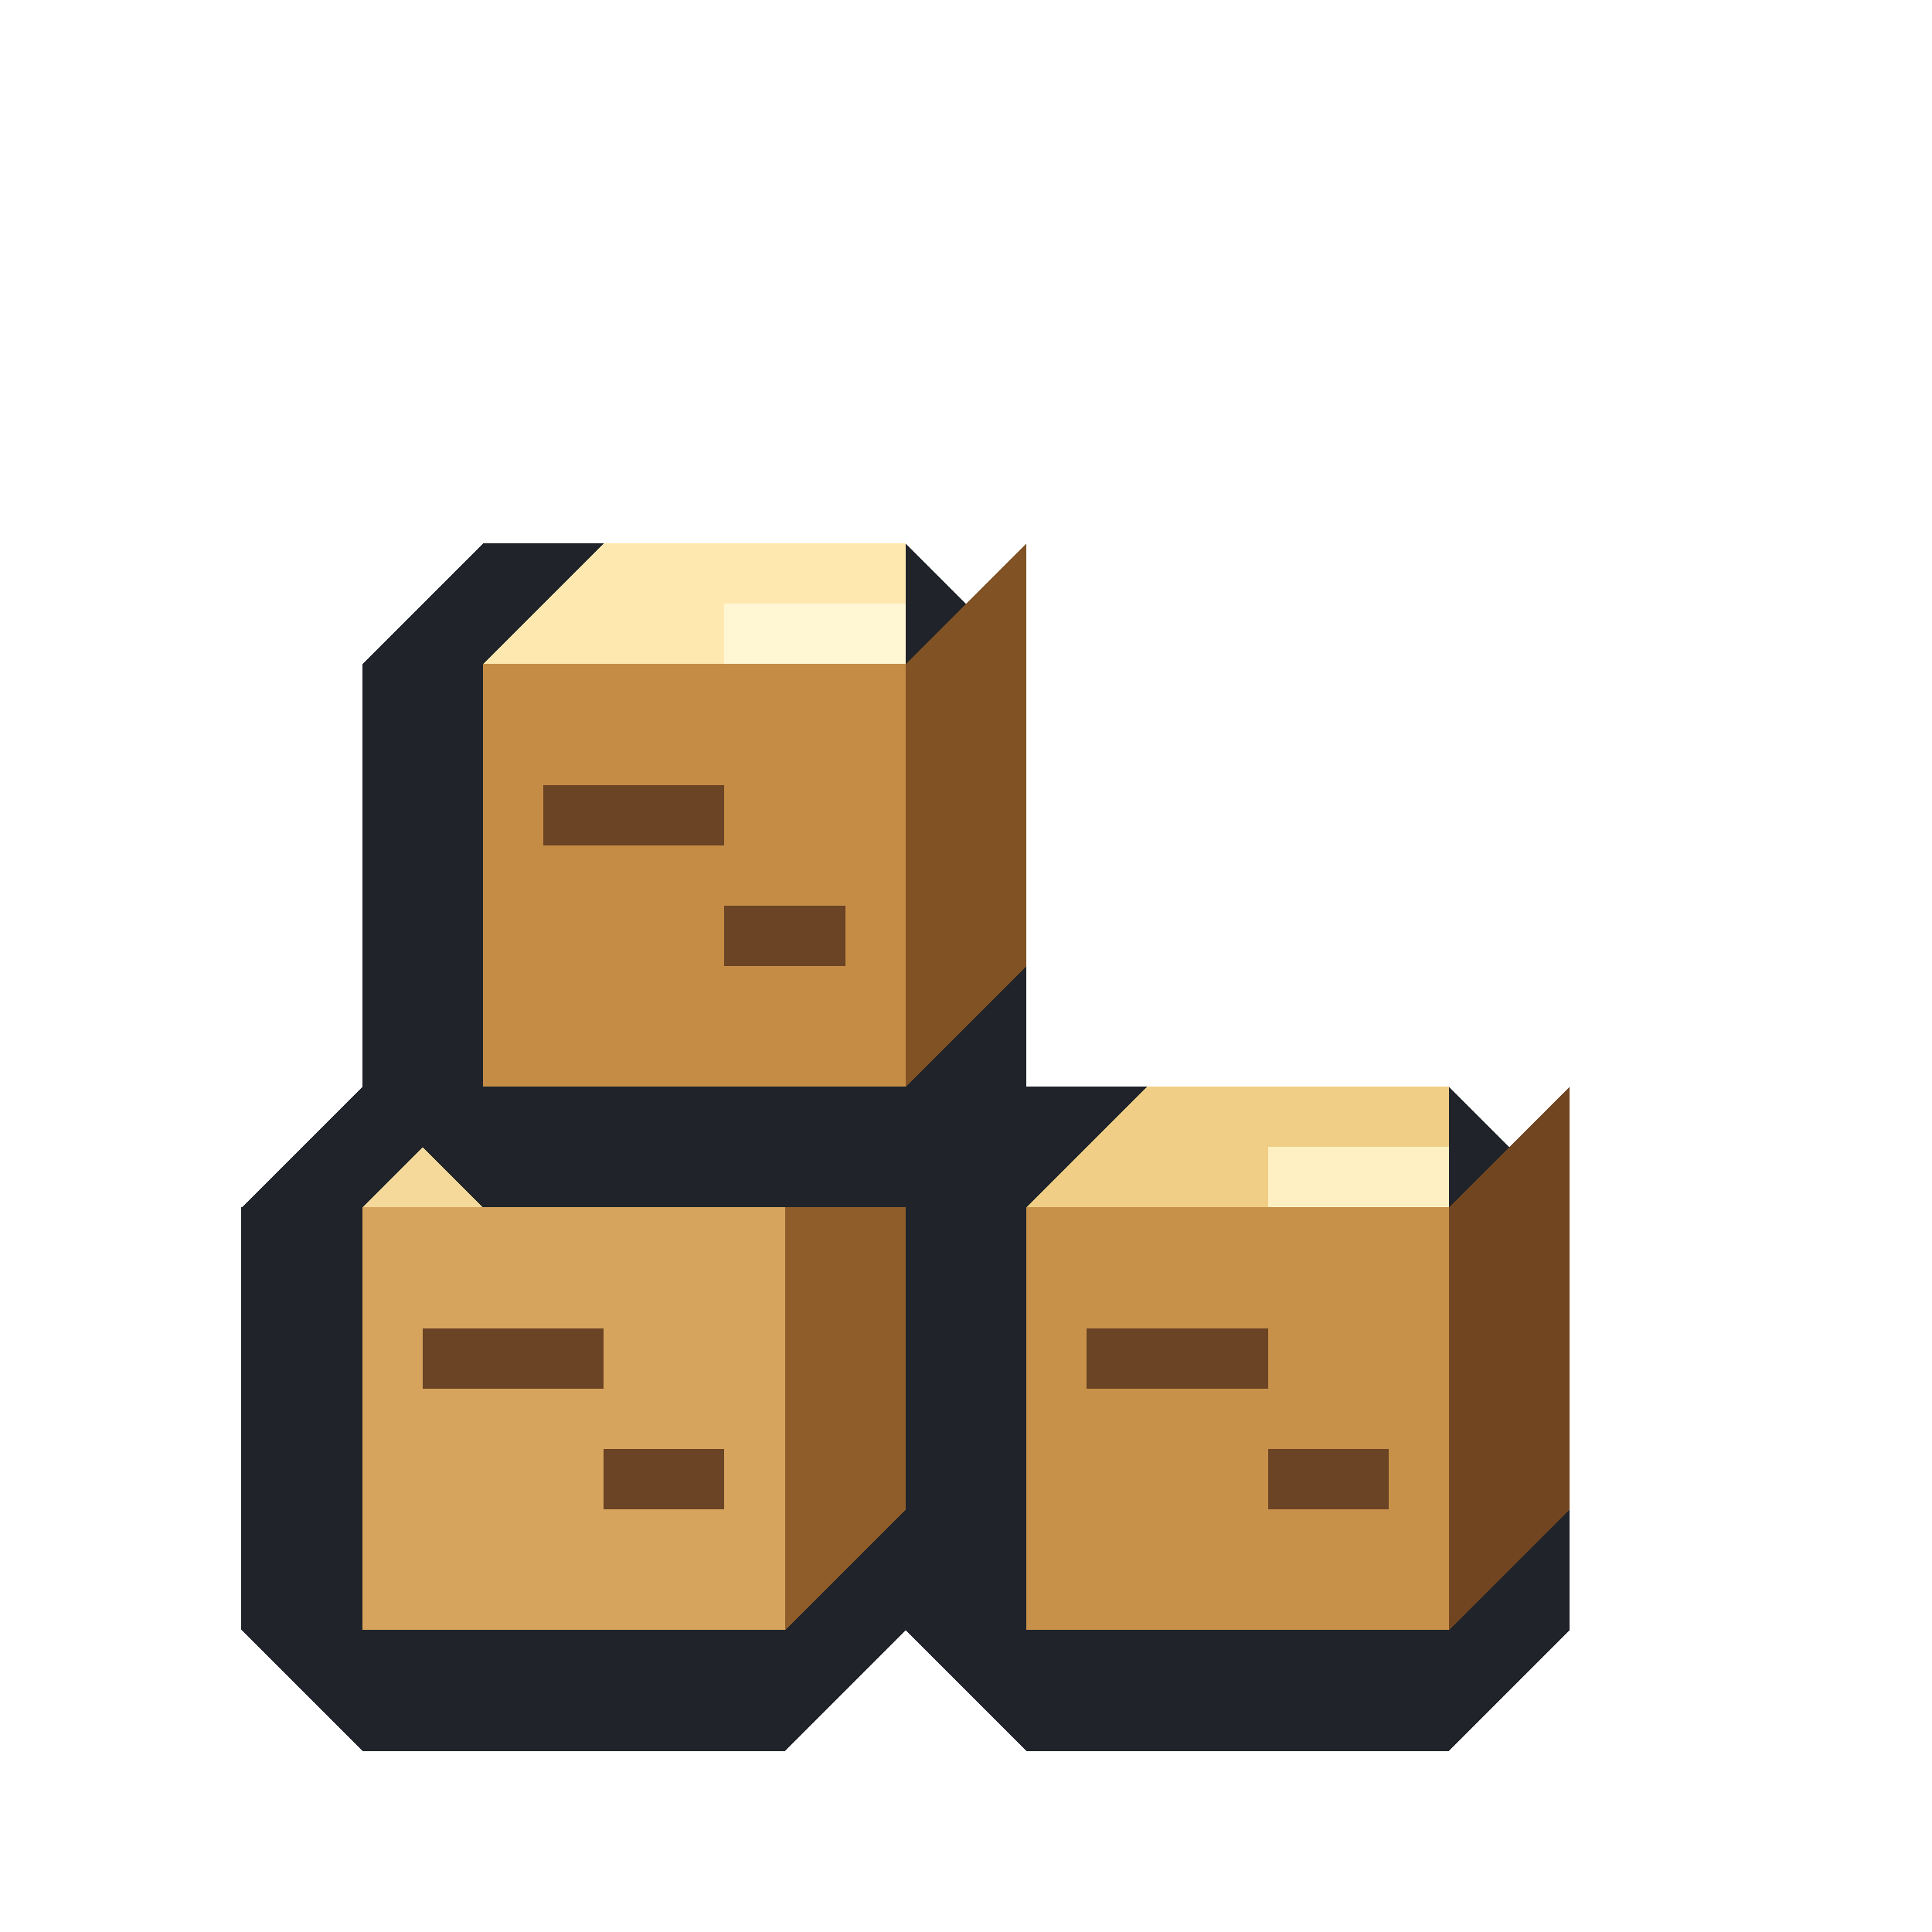
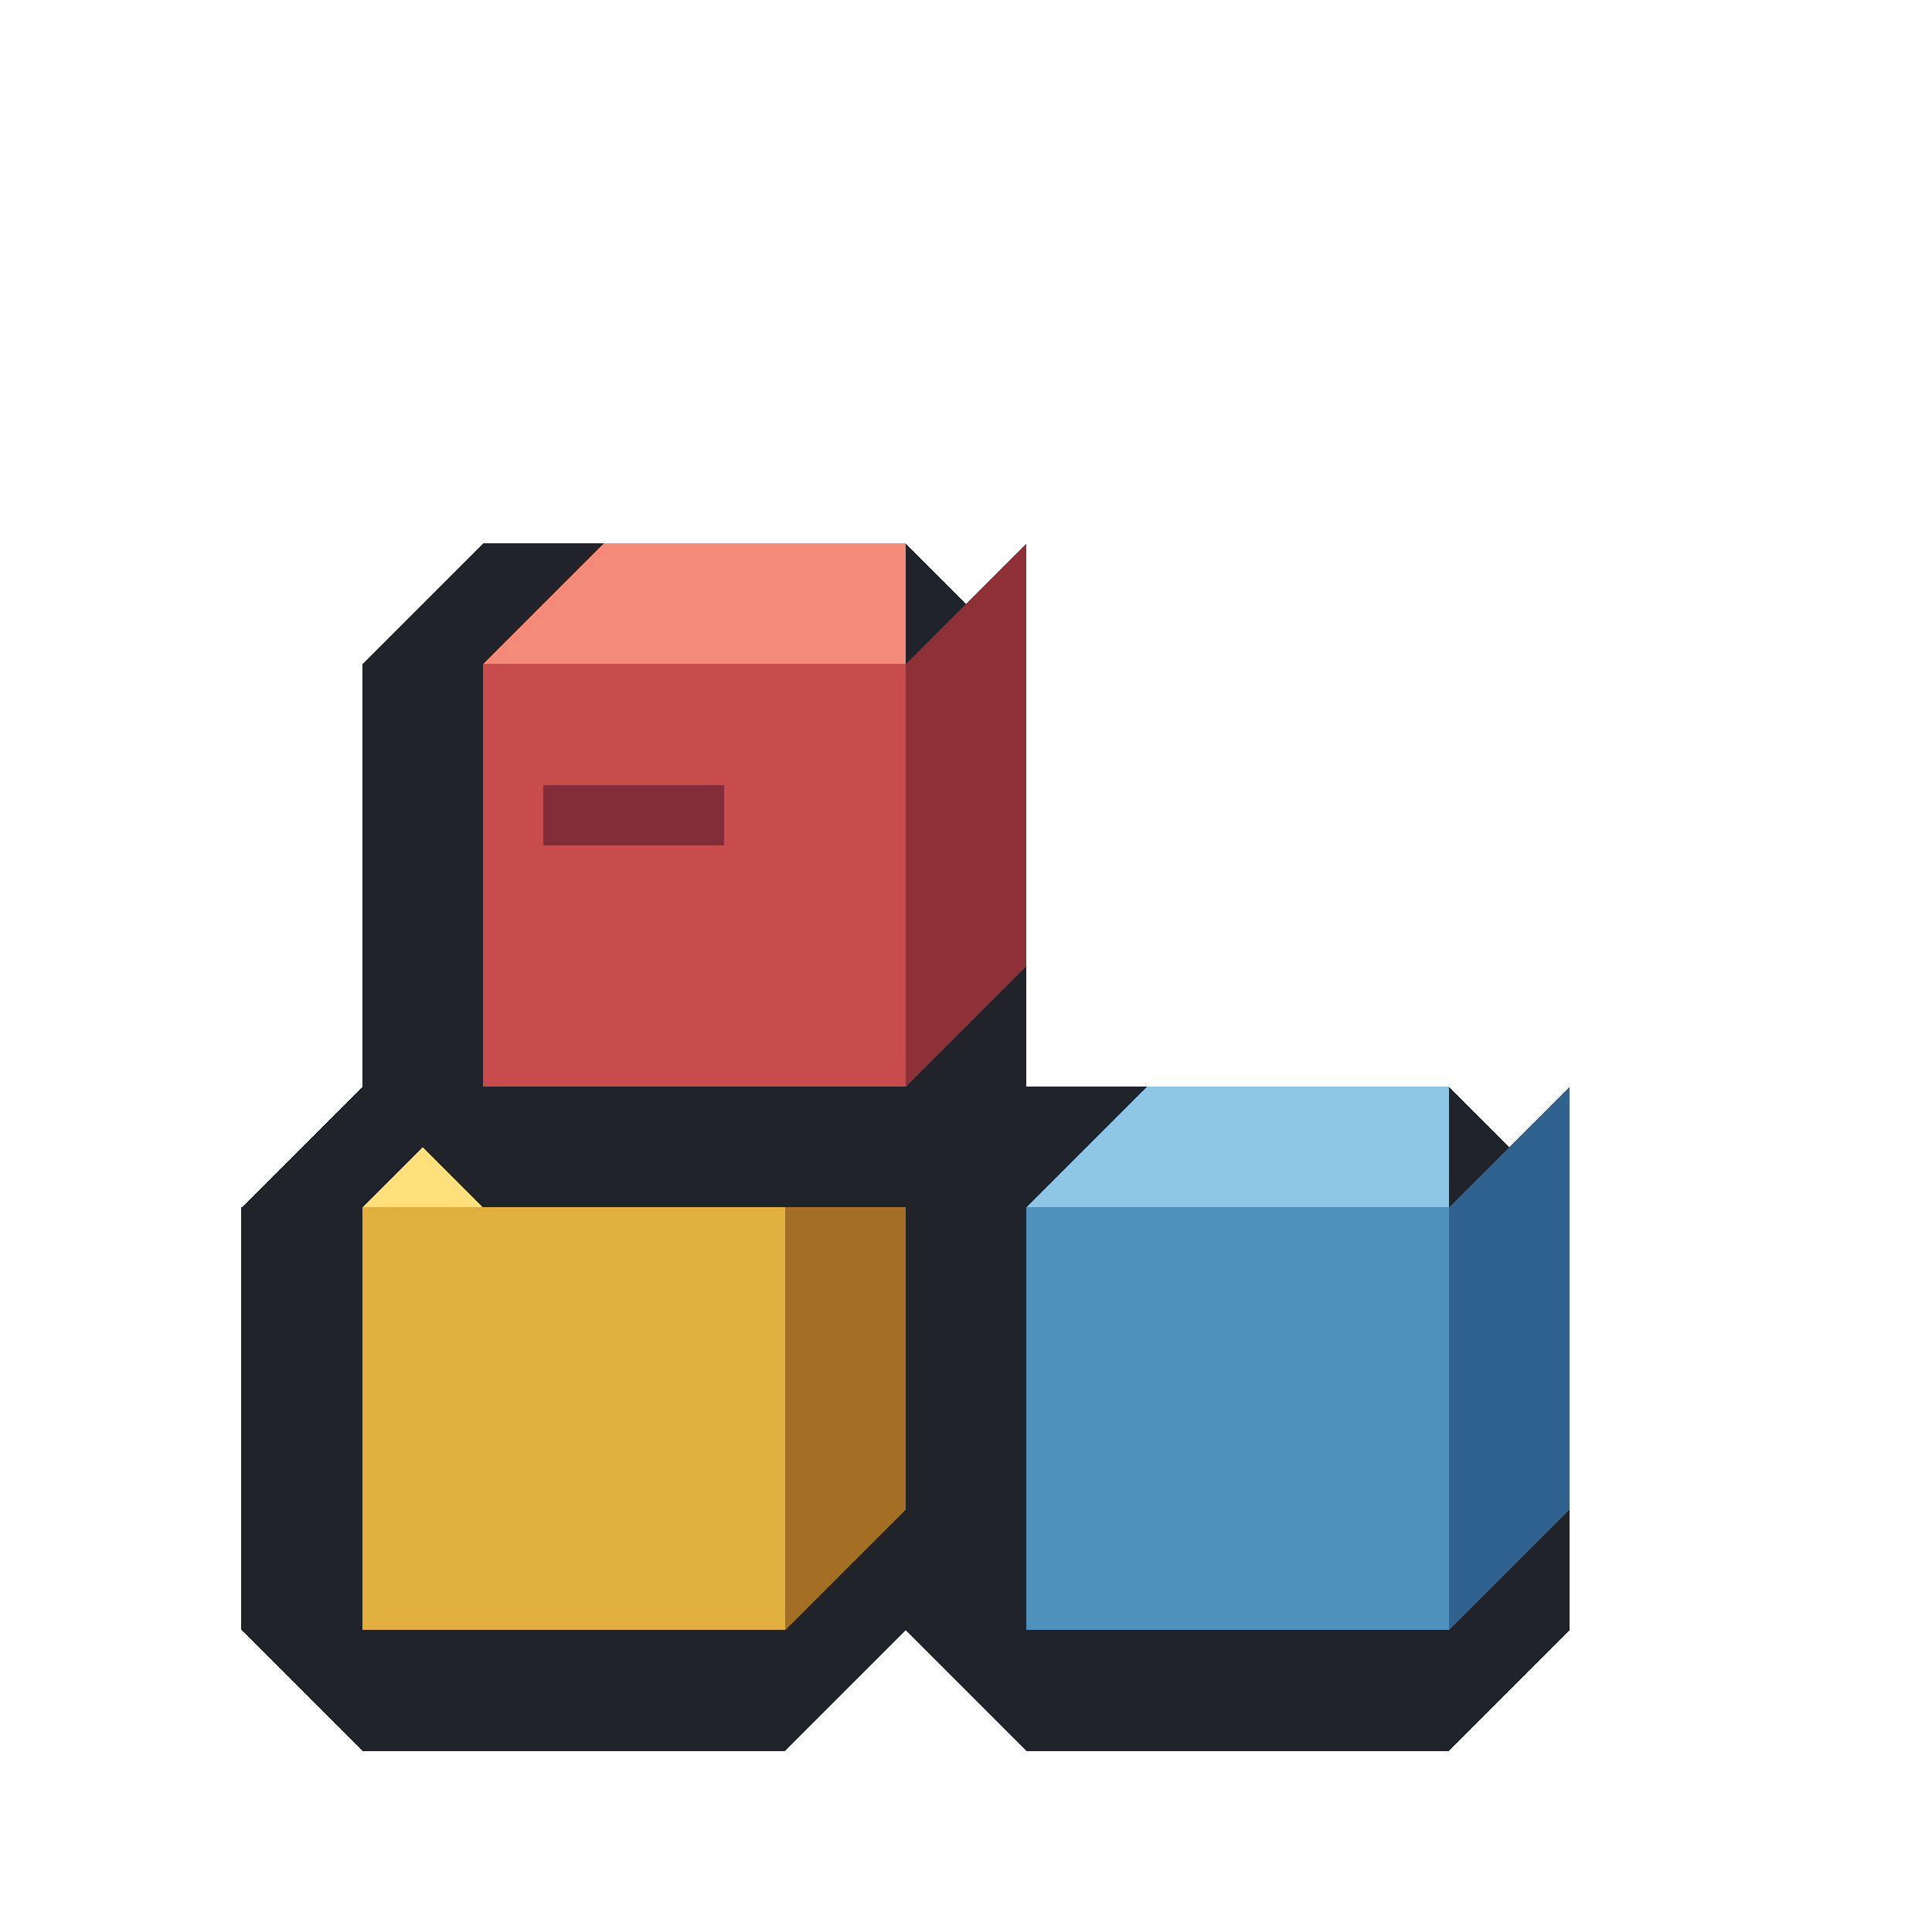
<svg xmlns="http://www.w3.org/2000/svg" viewBox="0 0 32 32" shape-rendering="crispEdges" data-m98-concept="loose-parts" data-m98-grid="32">
  <polygon fill="#20242a" points="4,20 6,18 13,18 15,20 15,27 13,29 6,29 4,27" />
-   <polygon fill="#f4d99a" points="6,20 8,18 13,18 13,20" />
-   <rect fill="#fff0c4" x="10" y="19" width="3" height="1" />
-   <rect fill="#d6a45c" x="6" y="20" width="7" height="7" />
-   <rect fill="#6b4325" x="7" y="22" width="3" height="1" />
-   <rect fill="#6b4325" x="10" y="24" width="2" height="1" />
-   <polygon fill="#8e5d2a" points="13,20 15,18 15,25 13,27" />
+   <polygon fill="#ffe07b" points="6,20 8,18 13,18 13,20" />
+   <rect fill="#e0af3d" x="6" y="20" width="7" height="7" />
+   <polygon fill="#a46f24" points="13,20 15,18 15,25 13,27" />
  <polygon fill="#20242a" points="15,20 17,18 24,18 26,20 26,27 24,29 17,29 15,27" />
-   <polygon fill="#f0ce85" points="17,20 19,18 24,18 24,20" />
-   <rect fill="#fff0c4" x="21" y="19" width="3" height="1" />
-   <rect fill="#c89149" x="17" y="20" width="7" height="7" />
-   <rect fill="#6b4325" x="18" y="22" width="3" height="1" />
-   <rect fill="#6b4325" x="21" y="24" width="2" height="1" />
-   <polygon fill="#71451f" points="24,20 26,18 26,25 24,27" />
+   <polygon fill="#8dc7e5" points="17,20 19,18 24,18 24,20" />
+   <rect fill="#4e91bd" x="17" y="20" width="7" height="7" />
+   <polygon fill="#2f628e" points="24,20 26,18 26,25 24,27" />
  <polygon fill="#20242a" points="6,11 8,9 15,9 17,11 17,18 15,20 8,20 6,18" />
-   <polygon fill="#ffe8b0" points="8,11 10,9 15,9 15,11" />
-   <rect fill="#fff6d3" x="12" y="10" width="3" height="1" />
-   <rect fill="#c58c45" x="8" y="11" width="7" height="7" />
-   <rect fill="#6b4325" x="9" y="13" width="3" height="1" />
-   <rect fill="#6b4325" x="12" y="15" width="2" height="1" />
-   <polygon fill="#805224" points="15,11 17,9 17,16 15,18" />
+   <polygon fill="#f38b78" points="8,11 10,9 15,9 15,11" />
+   <rect fill="#c94c4c" x="8" y="11" width="7" height="7" />
+   <rect fill="#822d39" x="9" y="13" width="3" height="1" />
+   <polygon fill="#8f3037" points="15,11 17,9 17,16 15,18" />
</svg>
